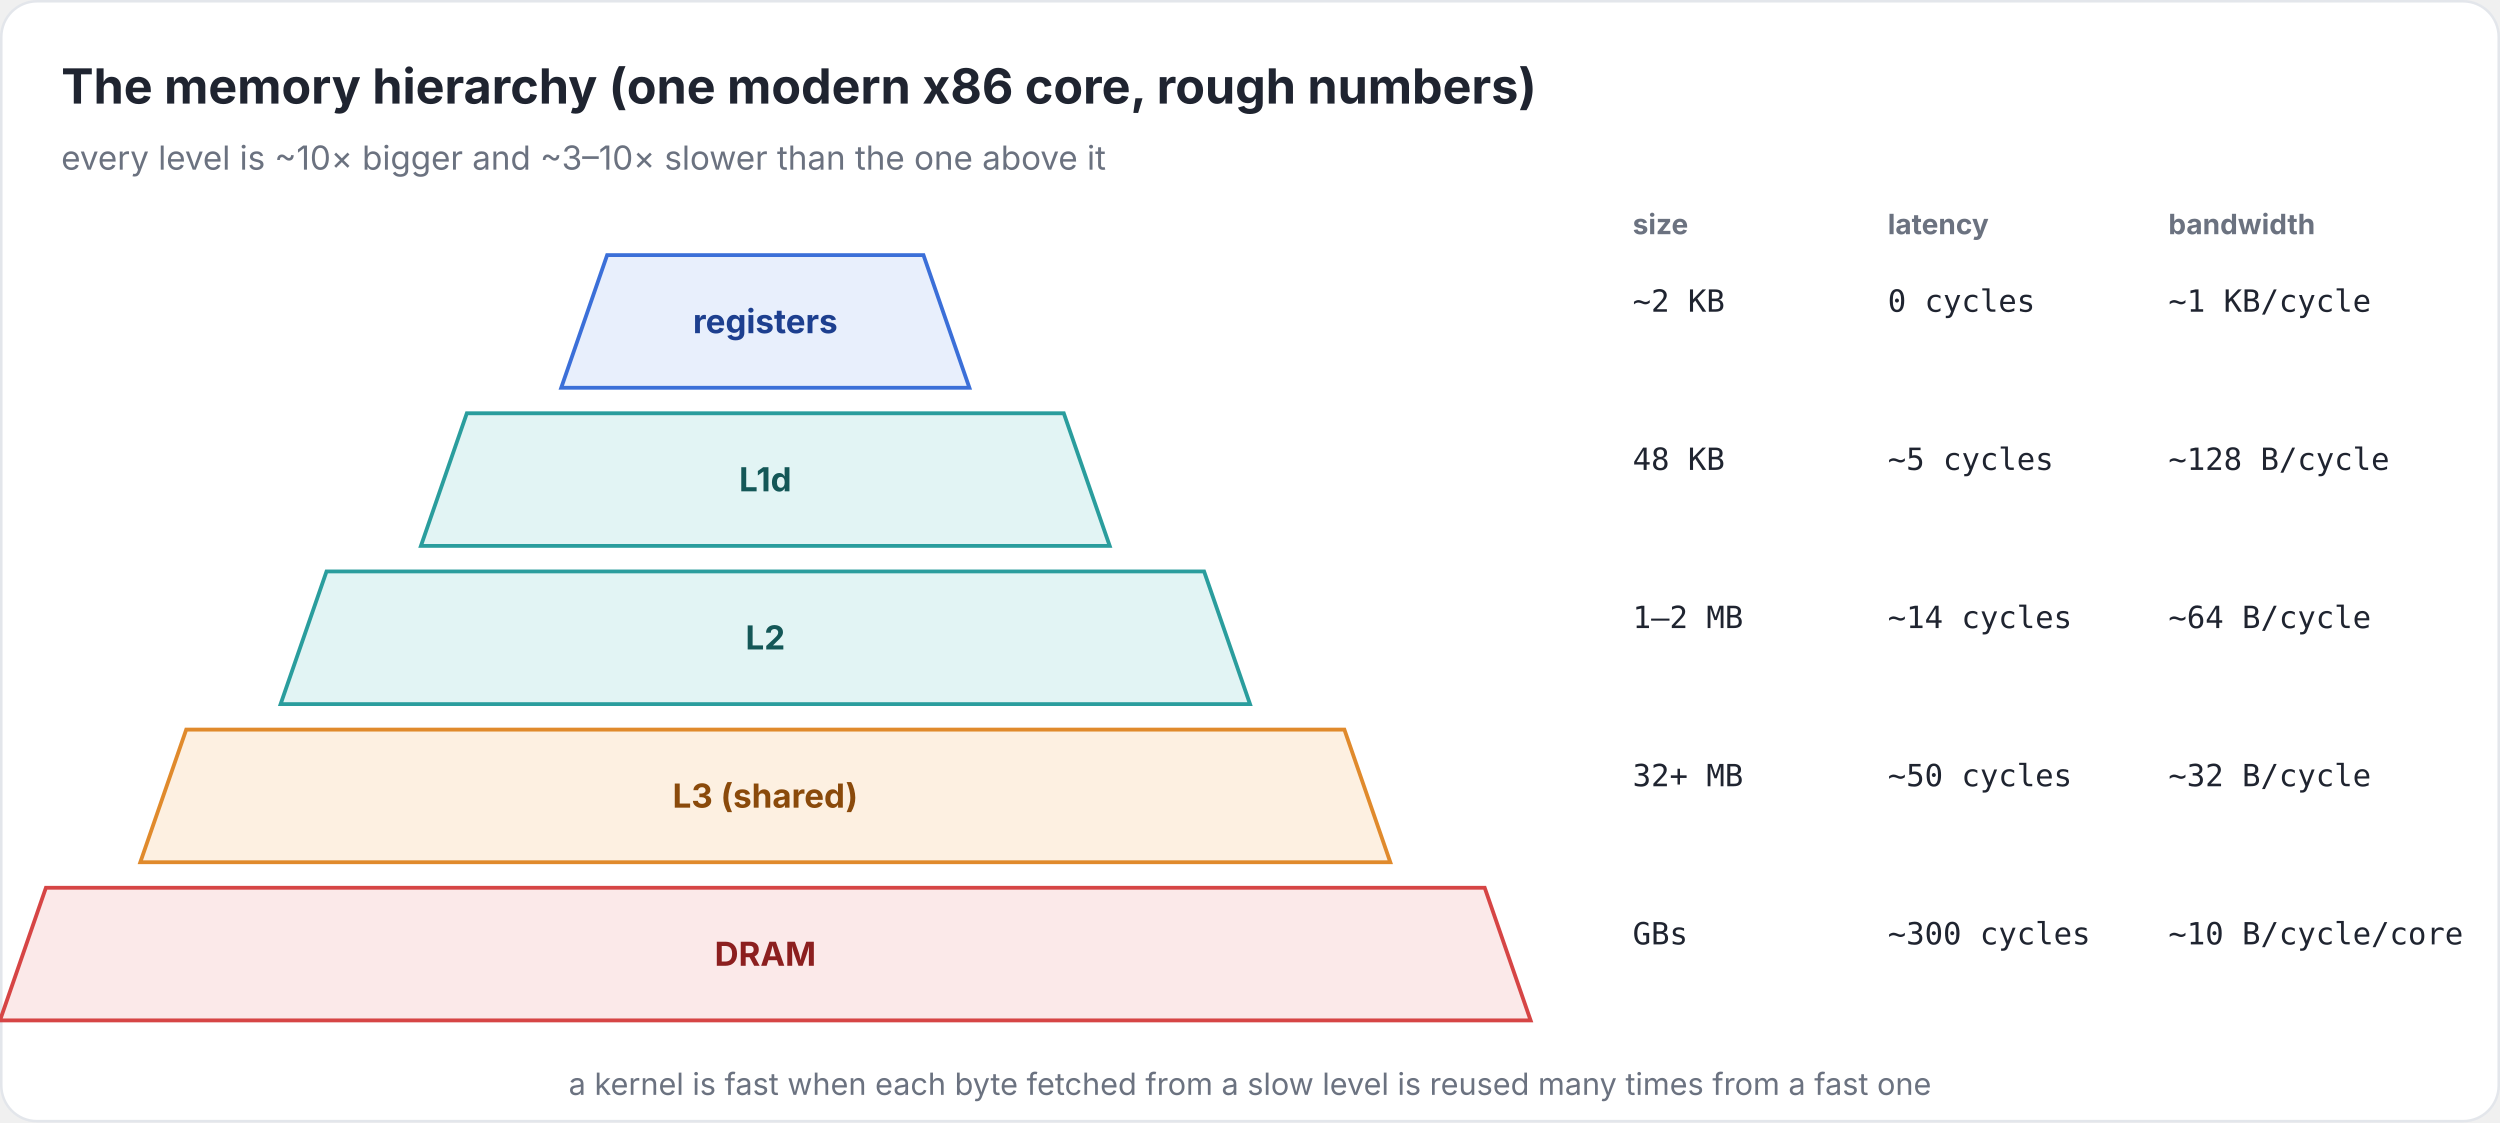
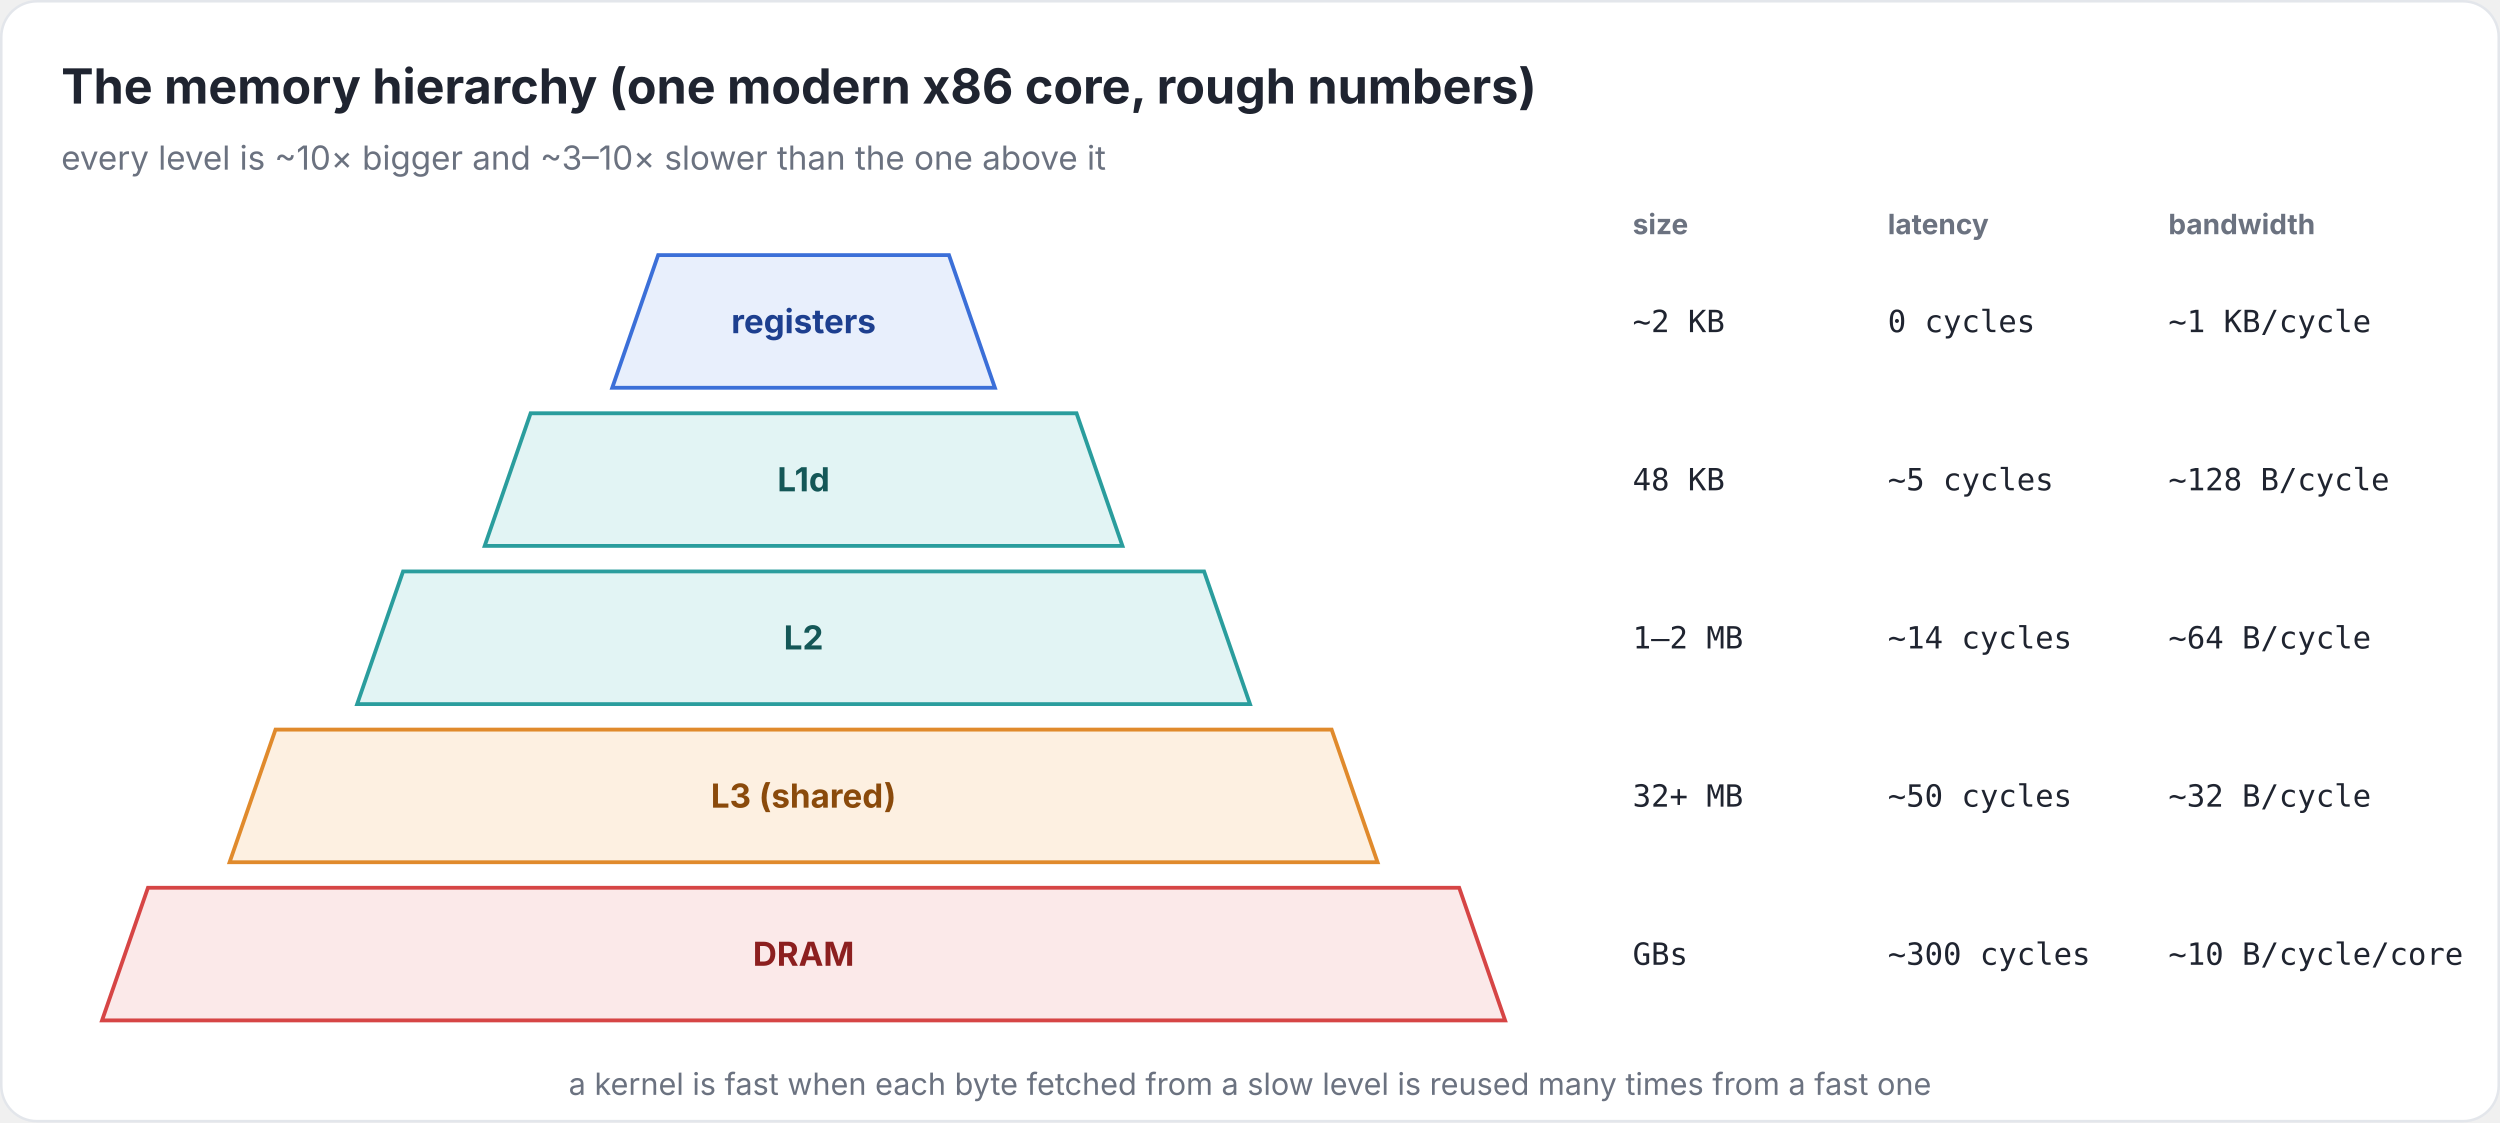
- <svg xmlns="http://www.w3.org/2000/svg" viewBox="0 0 980 440" width="980" height="440">
+ <svg xmlns="http://www.w3.org/2000/svg" viewBox="0 0 980 440" width="980" height="440" role="img">
  <rect x="0.5" y="0.5" width="979" height="439" rx="14" fill="#ffffff" stroke="#e3e6eb" />
  <text x="24.0" y="40.6" font-family="Inter, 'Helvetica Neue', Helvetica, Arial, sans-serif" font-size="19" xml:space="preserve" font-weight="700" fill="#1f2430" text-anchor="start">The memory hierarchy (one modern x86 core, rough numbers)</text>
  <text x="24.0" y="66.5" font-family="Inter, 'Helvetica Neue', Helvetica, Arial, sans-serif" font-size="13" xml:space="preserve" font-weight="400" fill="#6b7280" text-anchor="start">every level is ~10× bigger and ~3–10× slower than the one above it</text>
-   <polygon points="238.0,100.0 362.0,100.0 380.0,152.0 220.0,152.0" fill="#e8effc" stroke="#3b6fd8" stroke-width="1.5" opacity="1" />
-   <text x="300.0" y="130.6" font-family="Inter, 'Helvetica Neue', Helvetica, Arial, sans-serif" font-size="13" xml:space="preserve" font-weight="700" fill="#1d3f8f" text-anchor="middle">registers</text>
-   <text x="640.0" y="122.2" font-family="'JetBrains Mono', 'SF Mono', Menlo, Consolas, monospace" font-size="12" xml:space="preserve" font-weight="400" fill="#1f2430" text-anchor="start">~2 KB</text>
-   <text x="740.0" y="122.2" font-family="'JetBrains Mono', 'SF Mono', Menlo, Consolas, monospace" font-size="12" xml:space="preserve" font-weight="400" fill="#1f2430" text-anchor="start">0 cycles</text>
-   <text x="850.0" y="122.2" font-family="'JetBrains Mono', 'SF Mono', Menlo, Consolas, monospace" font-size="12" xml:space="preserve" font-weight="400" fill="#1f2430" text-anchor="start">~1 KB/cycle</text>
-   <polygon points="183.0,162.0 417.0,162.0 435.0,214.0 165.0,214.0" fill="#e2f4f4" stroke="#2a9d9d" stroke-width="1.5" opacity="1" />
-   <text x="300.0" y="192.6" font-family="Inter, 'Helvetica Neue', Helvetica, Arial, sans-serif" font-size="13" xml:space="preserve" font-weight="700" fill="#145757" text-anchor="middle">L1d</text>
-   <text x="640.0" y="184.2" font-family="'JetBrains Mono', 'SF Mono', Menlo, Consolas, monospace" font-size="12" xml:space="preserve" font-weight="400" fill="#1f2430" text-anchor="start">48 KB</text>
-   <text x="740.0" y="184.2" font-family="'JetBrains Mono', 'SF Mono', Menlo, Consolas, monospace" font-size="12" xml:space="preserve" font-weight="400" fill="#1f2430" text-anchor="start">~5 cycles</text>
-   <text x="850.0" y="184.2" font-family="'JetBrains Mono', 'SF Mono', Menlo, Consolas, monospace" font-size="12" xml:space="preserve" font-weight="400" fill="#1f2430" text-anchor="start">~128 B/cycle</text>
-   <polygon points="128.0,224.0 472.0,224.0 490.0,276.0 110.0,276.0" fill="#e2f4f4" stroke="#2a9d9d" stroke-width="1.5" opacity="1" />
-   <text x="300.0" y="254.6" font-family="Inter, 'Helvetica Neue', Helvetica, Arial, sans-serif" font-size="13" xml:space="preserve" font-weight="700" fill="#145757" text-anchor="middle">L2</text>
-   <text x="640.0" y="246.2" font-family="'JetBrains Mono', 'SF Mono', Menlo, Consolas, monospace" font-size="12" xml:space="preserve" font-weight="400" fill="#1f2430" text-anchor="start">1–2 MB</text>
-   <text x="740.0" y="246.2" font-family="'JetBrains Mono', 'SF Mono', Menlo, Consolas, monospace" font-size="12" xml:space="preserve" font-weight="400" fill="#1f2430" text-anchor="start">~14 cycles</text>
-   <text x="850.0" y="246.2" font-family="'JetBrains Mono', 'SF Mono', Menlo, Consolas, monospace" font-size="12" xml:space="preserve" font-weight="400" fill="#1f2430" text-anchor="start">~64 B/cycle</text>
-   <polygon points="73.0,286.0 527.0,286.0 545.0,338.0 55.0,338.0" fill="#fdf0e1" stroke="#e08a2c" stroke-width="1.5" opacity="1" />
-   <text x="300.0" y="316.6" font-family="Inter, 'Helvetica Neue', Helvetica, Arial, sans-serif" font-size="13" xml:space="preserve" font-weight="700" fill="#8a4a0b" text-anchor="middle">L3 (shared)</text>
-   <text x="640.0" y="308.2" font-family="'JetBrains Mono', 'SF Mono', Menlo, Consolas, monospace" font-size="12" xml:space="preserve" font-weight="400" fill="#1f2430" text-anchor="start">32+ MB</text>
-   <text x="740.0" y="308.2" font-family="'JetBrains Mono', 'SF Mono', Menlo, Consolas, monospace" font-size="12" xml:space="preserve" font-weight="400" fill="#1f2430" text-anchor="start">~50 cycles</text>
-   <text x="850.0" y="308.2" font-family="'JetBrains Mono', 'SF Mono', Menlo, Consolas, monospace" font-size="12" xml:space="preserve" font-weight="400" fill="#1f2430" text-anchor="start">~32 B/cycle</text>
-   <polygon points="18.0,348.0 582.0,348.0 600.0,400.0 0.0,400.0" fill="#fbe9e9" stroke="#d64545" stroke-width="1.5" opacity="1" />
-   <text x="300.0" y="378.6" font-family="Inter, 'Helvetica Neue', Helvetica, Arial, sans-serif" font-size="13" xml:space="preserve" font-weight="700" fill="#8c1f1f" text-anchor="middle">DRAM</text>
-   <text x="640.0" y="370.2" font-family="'JetBrains Mono', 'SF Mono', Menlo, Consolas, monospace" font-size="12" xml:space="preserve" font-weight="400" fill="#1f2430" text-anchor="start">GBs</text>
-   <text x="740.0" y="370.2" font-family="'JetBrains Mono', 'SF Mono', Menlo, Consolas, monospace" font-size="12" xml:space="preserve" font-weight="400" fill="#1f2430" text-anchor="start">~300 cycles</text>
-   <text x="850.0" y="370.2" font-family="'JetBrains Mono', 'SF Mono', Menlo, Consolas, monospace" font-size="12" xml:space="preserve" font-weight="400" fill="#1f2430" text-anchor="start">~10 B/cycle/core</text>
+   <polygon points="258.0,100.0 372.0,100.0 390.0,152.0 240.0,152.0" fill="#e8effc" stroke="#3b6fd8" stroke-width="1.5" opacity="1" />
+   <text x="315.0" y="130.6" font-family="Inter, 'Helvetica Neue', Helvetica, Arial, sans-serif" font-size="13" xml:space="preserve" font-weight="700" fill="#1d3f8f" text-anchor="middle">registers</text>
+   <text x="640.0" y="130.2" font-family="'JetBrains Mono', 'SF Mono', Menlo, Consolas, monospace" font-size="12" xml:space="preserve" font-weight="400" fill="#1f2430" text-anchor="start">~2 KB</text>
+   <text x="740.0" y="130.2" font-family="'JetBrains Mono', 'SF Mono', Menlo, Consolas, monospace" font-size="12" xml:space="preserve" font-weight="400" fill="#1f2430" text-anchor="start">0 cycles</text>
+   <text x="850.0" y="130.2" font-family="'JetBrains Mono', 'SF Mono', Menlo, Consolas, monospace" font-size="12" xml:space="preserve" font-weight="400" fill="#1f2430" text-anchor="start">~1 KB/cycle</text>
+   <polygon points="208.0,162.0 422.0,162.0 440.0,214.0 190.0,214.0" fill="#e2f4f4" stroke="#2a9d9d" stroke-width="1.5" opacity="1" />
+   <text x="315.0" y="192.6" font-family="Inter, 'Helvetica Neue', Helvetica, Arial, sans-serif" font-size="13" xml:space="preserve" font-weight="700" fill="#145757" text-anchor="middle">L1d</text>
+   <text x="640.0" y="192.2" font-family="'JetBrains Mono', 'SF Mono', Menlo, Consolas, monospace" font-size="12" xml:space="preserve" font-weight="400" fill="#1f2430" text-anchor="start">48 KB</text>
+   <text x="740.0" y="192.2" font-family="'JetBrains Mono', 'SF Mono', Menlo, Consolas, monospace" font-size="12" xml:space="preserve" font-weight="400" fill="#1f2430" text-anchor="start">~5 cycles</text>
+   <text x="850.0" y="192.2" font-family="'JetBrains Mono', 'SF Mono', Menlo, Consolas, monospace" font-size="12" xml:space="preserve" font-weight="400" fill="#1f2430" text-anchor="start">~128 B/cycle</text>
+   <polygon points="158.0,224.0 472.0,224.0 490.0,276.0 140.0,276.0" fill="#e2f4f4" stroke="#2a9d9d" stroke-width="1.5" opacity="1" />
+   <text x="315.0" y="254.6" font-family="Inter, 'Helvetica Neue', Helvetica, Arial, sans-serif" font-size="13" xml:space="preserve" font-weight="700" fill="#145757" text-anchor="middle">L2</text>
+   <text x="640.0" y="254.2" font-family="'JetBrains Mono', 'SF Mono', Menlo, Consolas, monospace" font-size="12" xml:space="preserve" font-weight="400" fill="#1f2430" text-anchor="start">1–2 MB</text>
+   <text x="740.0" y="254.2" font-family="'JetBrains Mono', 'SF Mono', Menlo, Consolas, monospace" font-size="12" xml:space="preserve" font-weight="400" fill="#1f2430" text-anchor="start">~14 cycles</text>
+   <text x="850.0" y="254.2" font-family="'JetBrains Mono', 'SF Mono', Menlo, Consolas, monospace" font-size="12" xml:space="preserve" font-weight="400" fill="#1f2430" text-anchor="start">~64 B/cycle</text>
+   <polygon points="108.0,286.0 522.0,286.0 540.0,338.0 90.0,338.0" fill="#fdf0e1" stroke="#e08a2c" stroke-width="1.5" opacity="1" />
+   <text x="315.0" y="316.6" font-family="Inter, 'Helvetica Neue', Helvetica, Arial, sans-serif" font-size="13" xml:space="preserve" font-weight="700" fill="#8a4a0b" text-anchor="middle">L3 (shared)</text>
+   <text x="640.0" y="316.2" font-family="'JetBrains Mono', 'SF Mono', Menlo, Consolas, monospace" font-size="12" xml:space="preserve" font-weight="400" fill="#1f2430" text-anchor="start">32+ MB</text>
+   <text x="740.0" y="316.2" font-family="'JetBrains Mono', 'SF Mono', Menlo, Consolas, monospace" font-size="12" xml:space="preserve" font-weight="400" fill="#1f2430" text-anchor="start">~50 cycles</text>
+   <text x="850.0" y="316.2" font-family="'JetBrains Mono', 'SF Mono', Menlo, Consolas, monospace" font-size="12" xml:space="preserve" font-weight="400" fill="#1f2430" text-anchor="start">~32 B/cycle</text>
+   <polygon points="58.0,348.0 572.0,348.0 590.0,400.0 40.0,400.0" fill="#fbe9e9" stroke="#d64545" stroke-width="1.5" opacity="1" />
+   <text x="315.0" y="378.6" font-family="Inter, 'Helvetica Neue', Helvetica, Arial, sans-serif" font-size="13" xml:space="preserve" font-weight="700" fill="#8c1f1f" text-anchor="middle">DRAM</text>
+   <text x="640.0" y="378.2" font-family="'JetBrains Mono', 'SF Mono', Menlo, Consolas, monospace" font-size="12" xml:space="preserve" font-weight="400" fill="#1f2430" text-anchor="start">GBs</text>
+   <text x="740.0" y="378.2" font-family="'JetBrains Mono', 'SF Mono', Menlo, Consolas, monospace" font-size="12" xml:space="preserve" font-weight="400" fill="#1f2430" text-anchor="start">~300 cycles</text>
+   <text x="850.0" y="378.2" font-family="'JetBrains Mono', 'SF Mono', Menlo, Consolas, monospace" font-size="12" xml:space="preserve" font-weight="400" fill="#1f2430" text-anchor="start">~10 B/cycle/core</text>
  <text x="640.0" y="91.8" font-family="Inter, 'Helvetica Neue', Helvetica, Arial, sans-serif" font-size="11" xml:space="preserve" font-weight="700" fill="#6b7280" text-anchor="start">size</text>
  <text x="740.0" y="91.8" font-family="Inter, 'Helvetica Neue', Helvetica, Arial, sans-serif" font-size="11" xml:space="preserve" font-weight="700" fill="#6b7280" text-anchor="start">latency</text>
  <text x="850.0" y="91.8" font-family="Inter, 'Helvetica Neue', Helvetica, Arial, sans-serif" font-size="11" xml:space="preserve" font-weight="700" fill="#6b7280" text-anchor="start">bandwidth</text>
  <text x="490.0" y="429.2" font-family="Inter, 'Helvetica Neue', Helvetica, Arial, sans-serif" font-size="12" xml:space="preserve" font-weight="400" fill="#6b7280" text-anchor="middle">a kernel is fast when each byte fetched from a slow level is reused many times from a fast one</text>
</svg>
